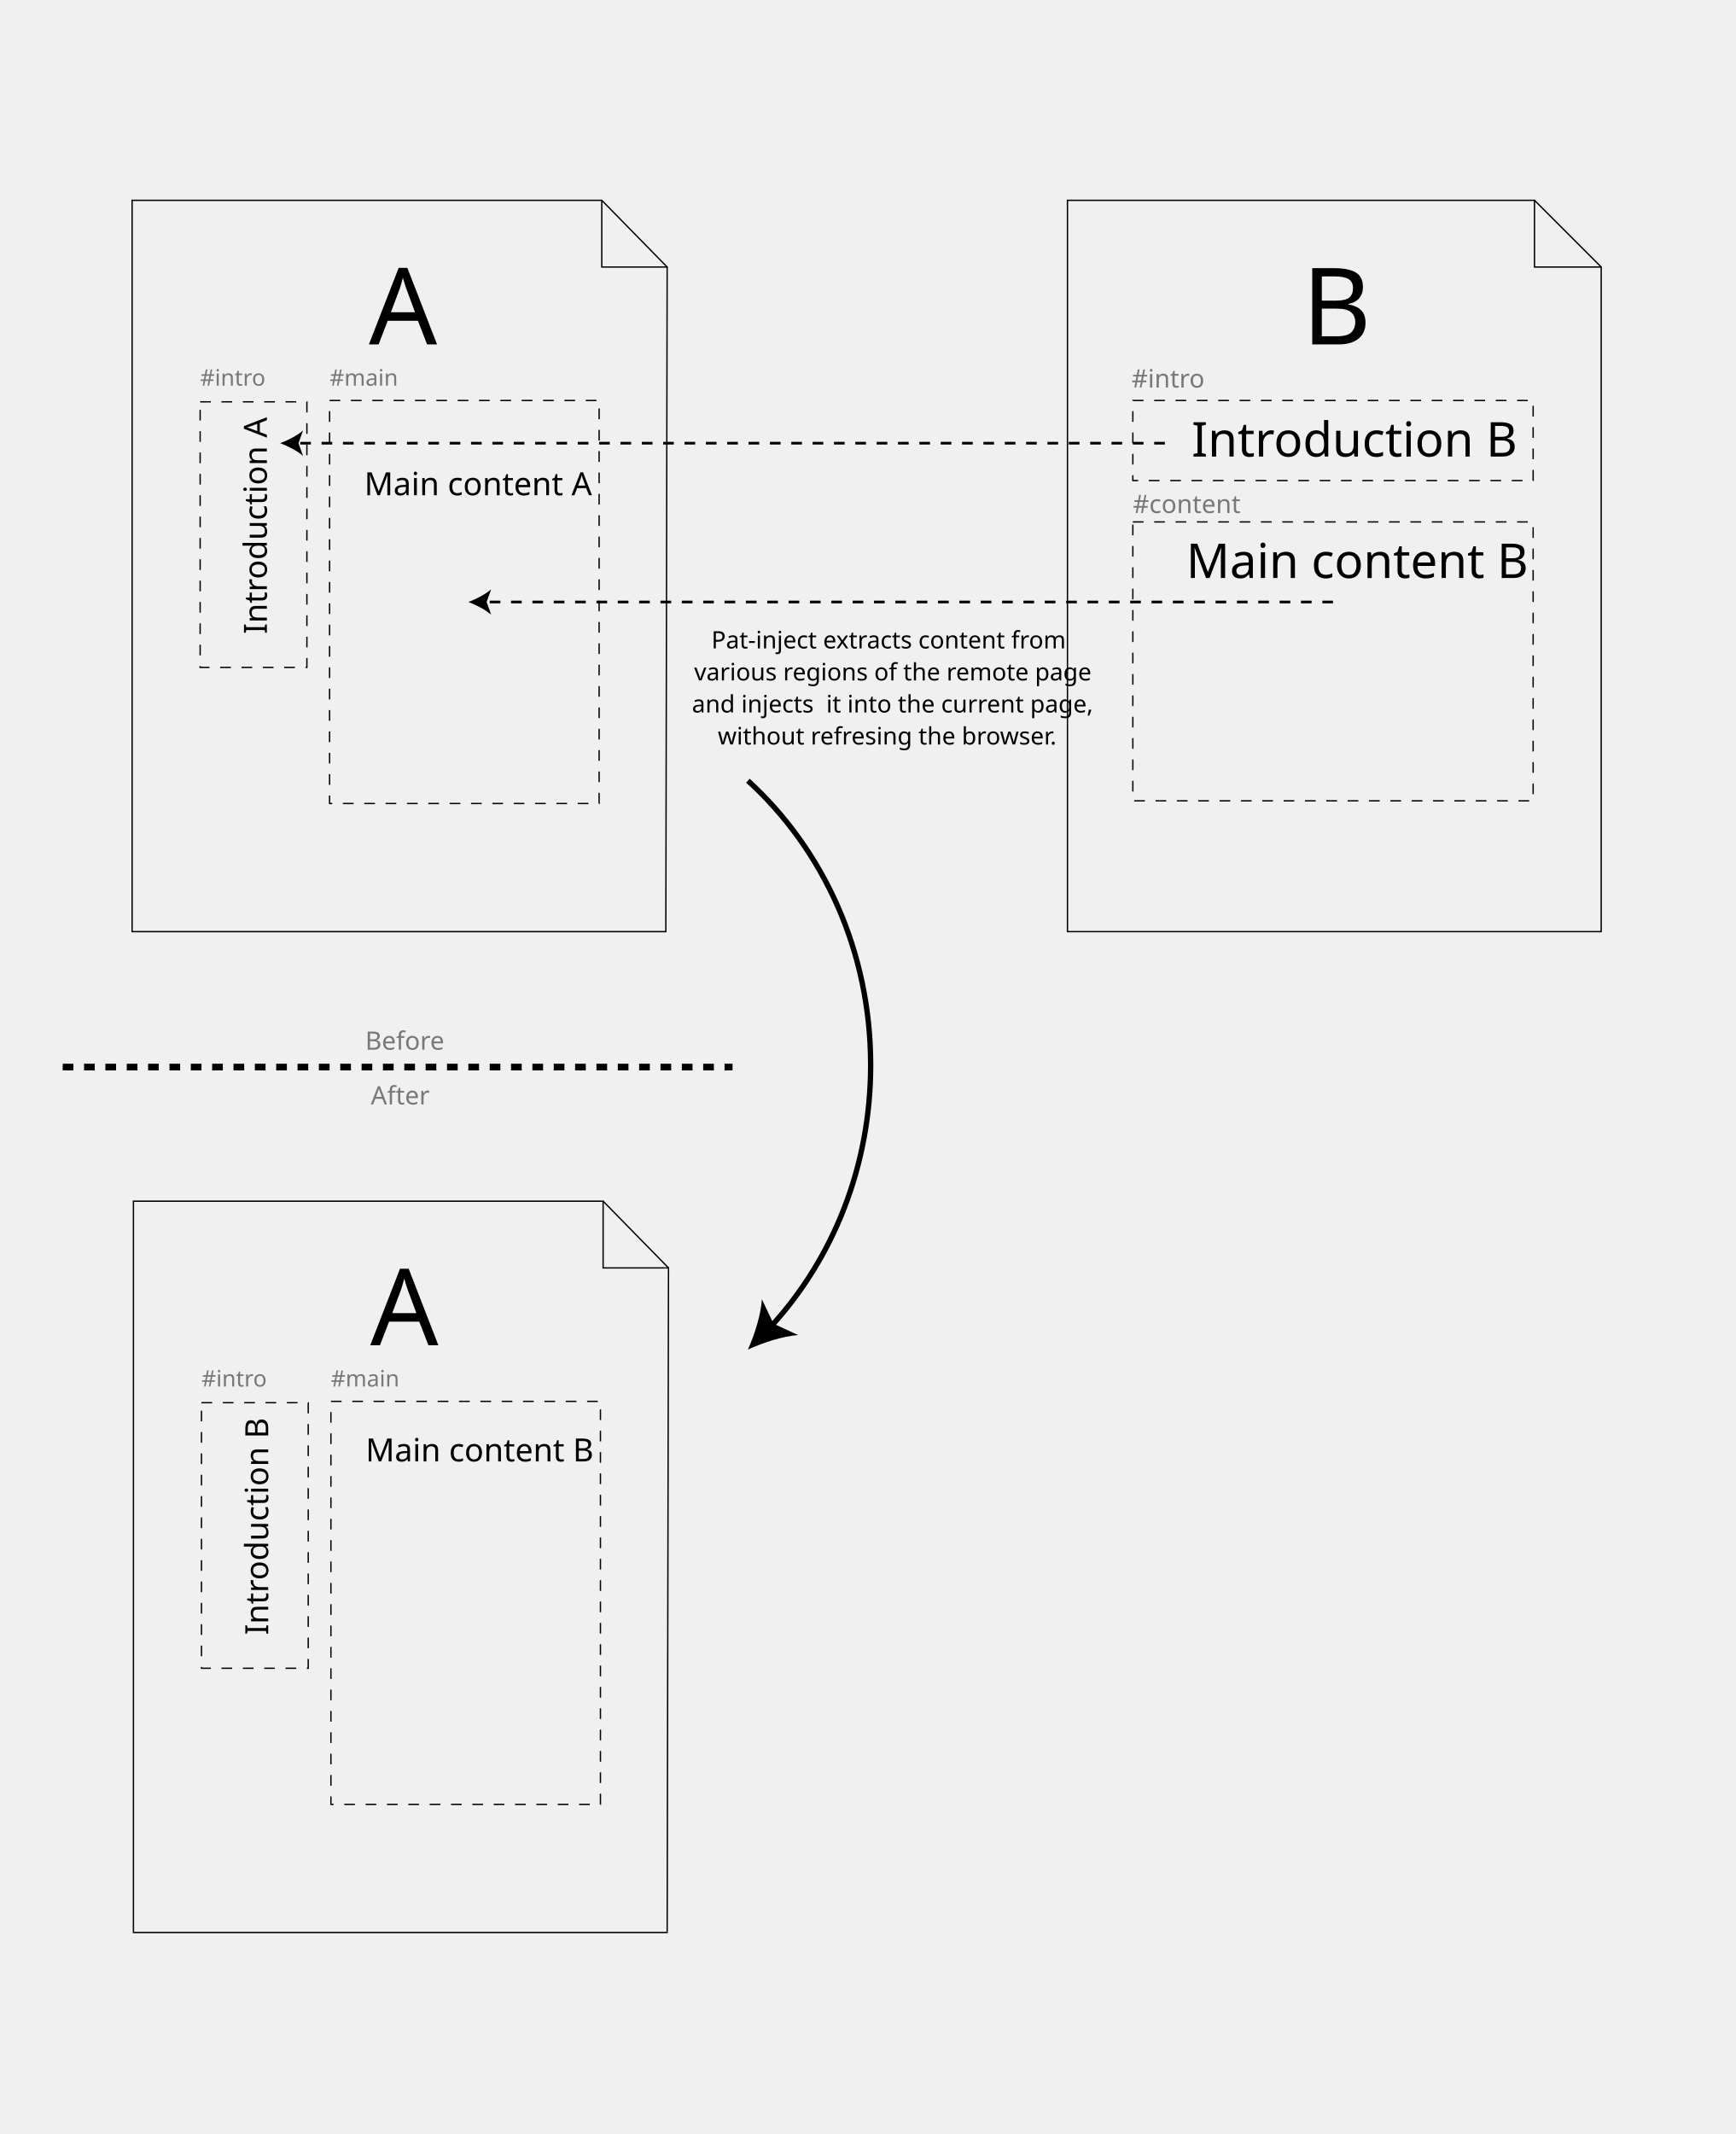
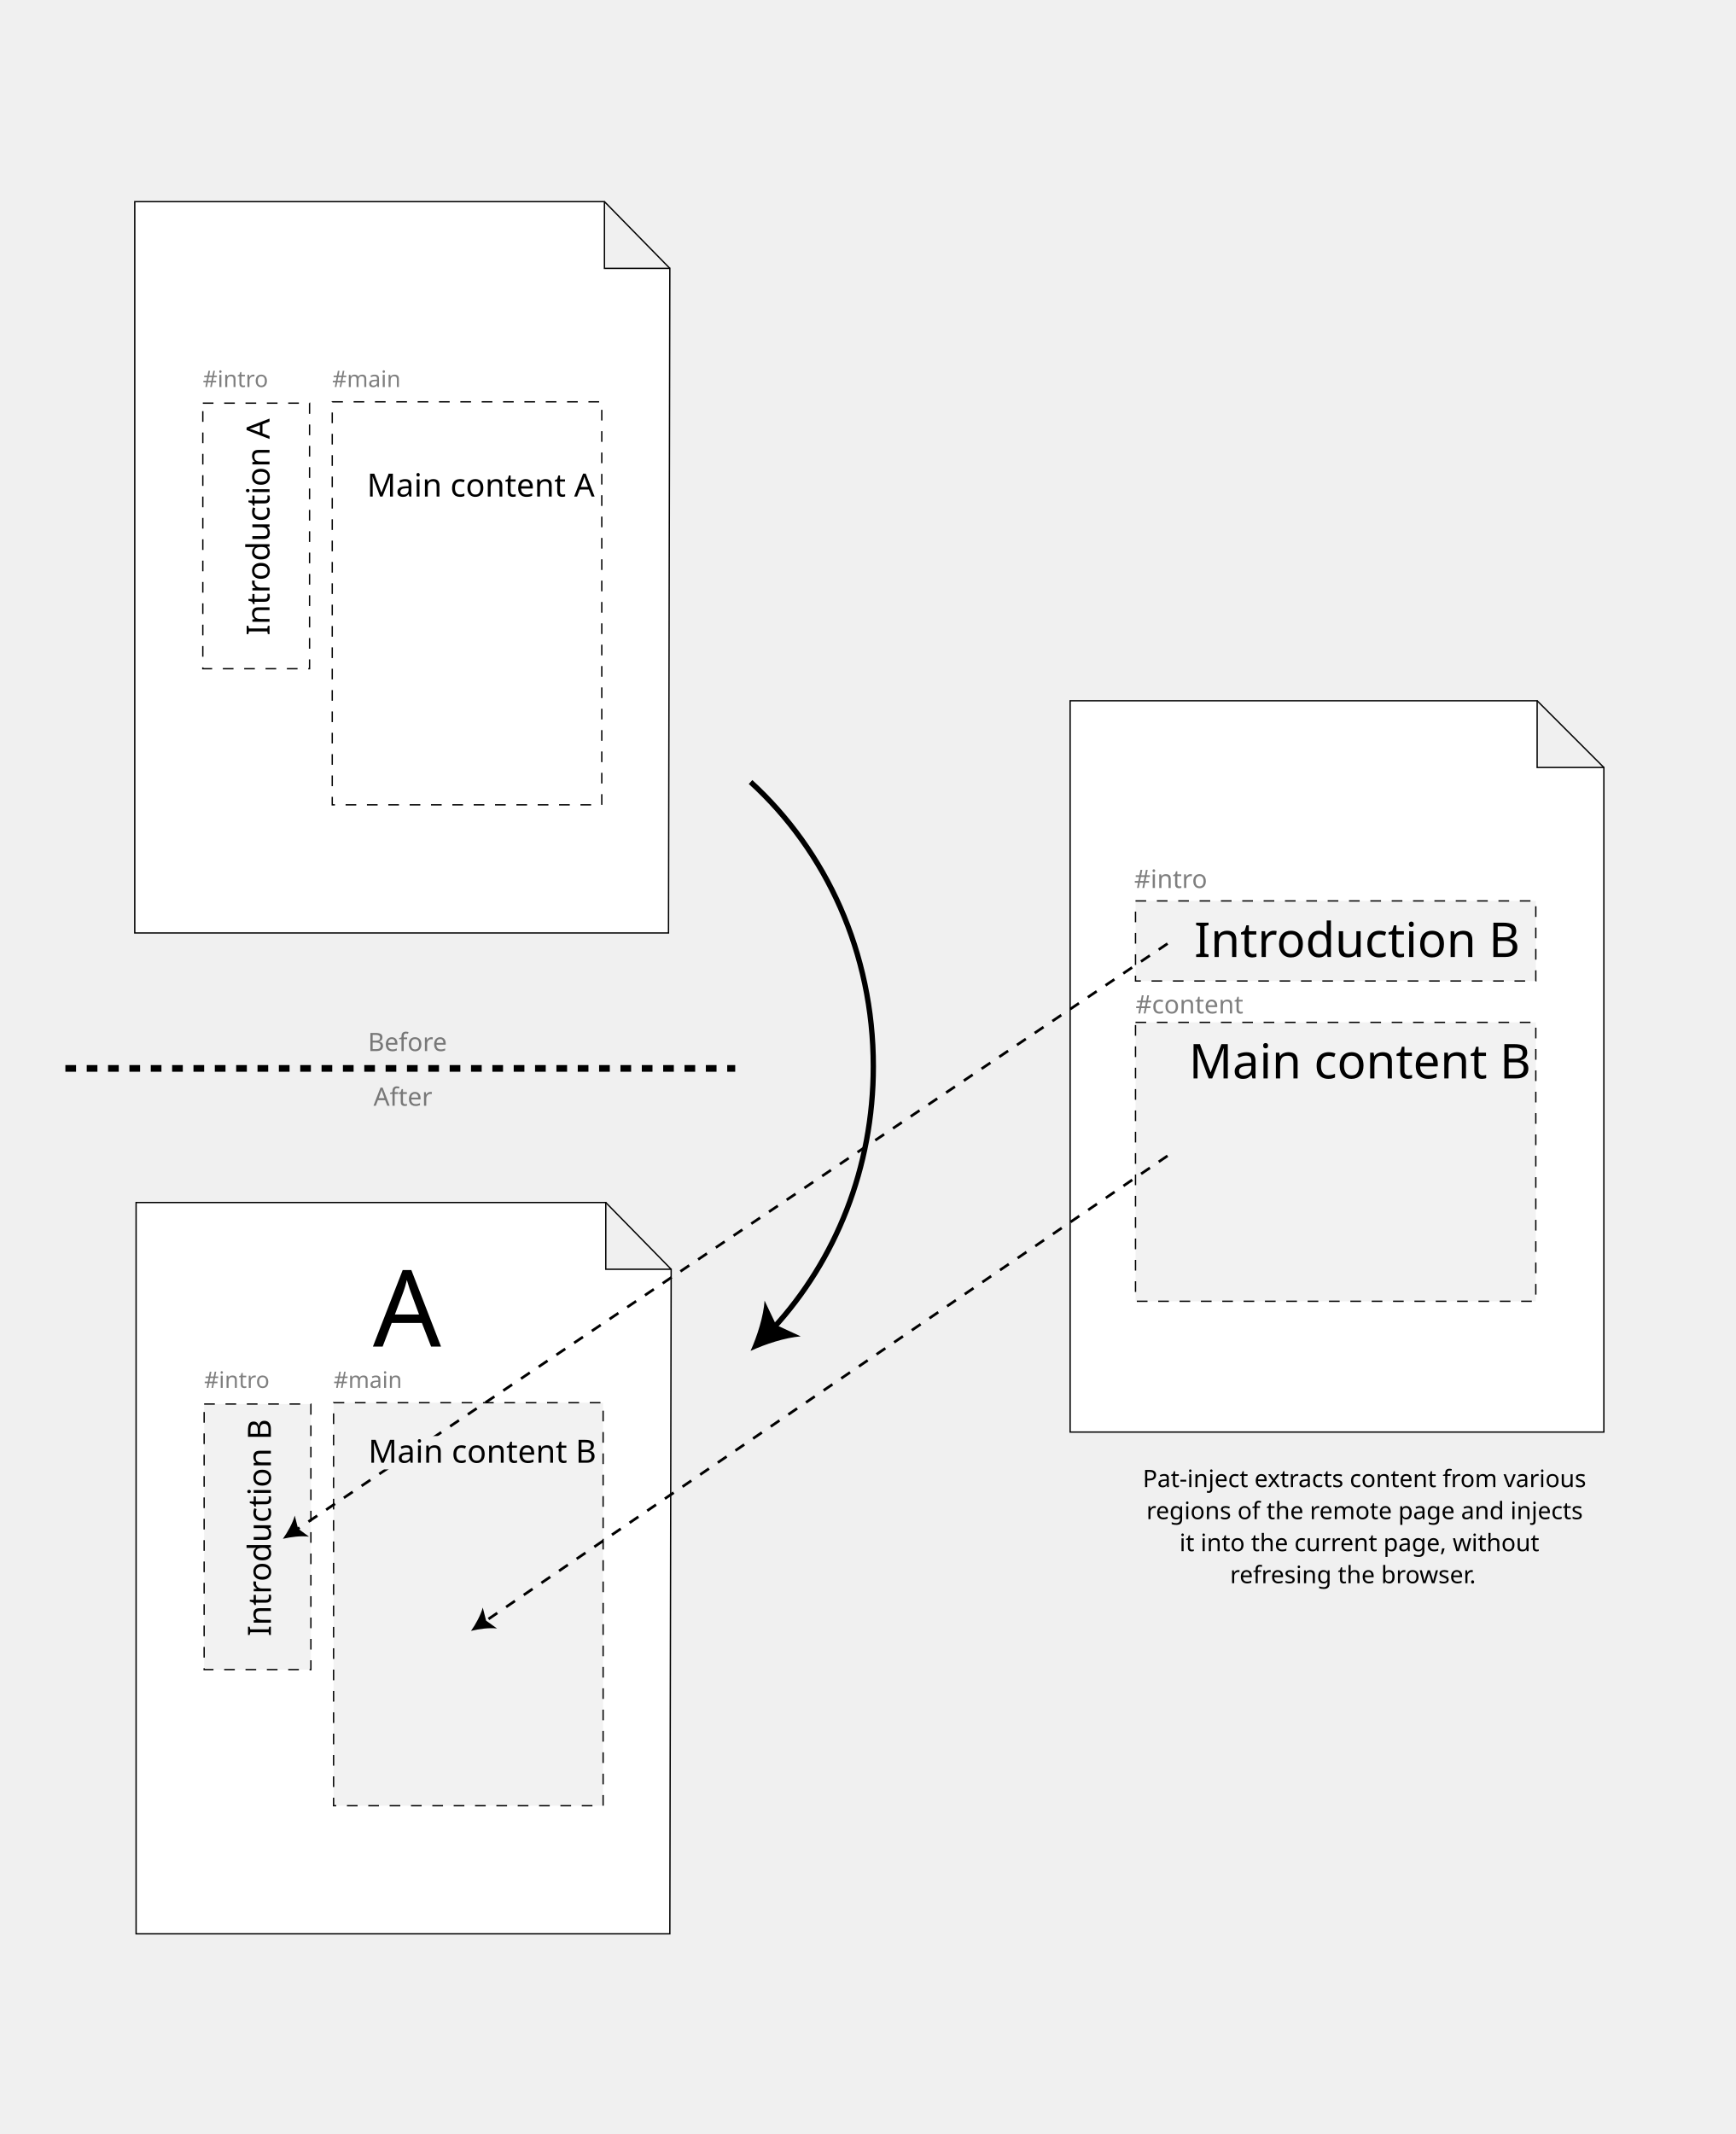
- <svg xmlns="http://www.w3.org/2000/svg" version="1.1" id="Laag_1" x="0px" y="0px" width="1300.4px" height="1599.1px" viewBox="0 0 1300.4 1599.1" enable-background="new 0 0 1300.4 1599.1" xml:space="preserve">
+ <svg xmlns="http://www.w3.org/2000/svg" version="1.1" id="Laag_1" x="0px" y="0px" width="1300.4px" height="1599.1px" viewBox="10 -399.1 1300.4 1599.1" enable-background="new 10 -399.1 1300.4 1599.1" xml:space="preserve">
  <g>
-     <polygon fill="none" stroke="#000000" stroke-miterlimit="10" points="1150,200.1 1150,150.1 800,150.1 800,698.1 1200,698.1    1200,200.1  " />
-     <line fill="none" stroke="#000000" stroke-miterlimit="10" x1="1150" y1="150.1" x2="1200" y2="200.1" />
+     <polygon fill="#FFFFFF" stroke="#000000" stroke-miterlimit="10" points="1162,176 1162,126 812,126 812,674 1212,674 1212,176     " />
+     <line fill="#FFFFFF" stroke="#000000" stroke-miterlimit="10" x1="1162" y1="126" x2="1212" y2="176" />
  </g>
-   <rect x="849" y="391.1" fill="none" stroke="#000000" stroke-miterlimit="10" stroke-dasharray="8" width="300" height="209" />
-   <text transform="matrix(1 0 0 1 888.9999 433.1032)" font-family="'SourceSansPro-Regular'" font-size="36">Main content B</text>
-   <rect x="847" y="201.1" fill="none" width="304" height="78" />
-   <text transform="matrix(1 0 0 1 975.6802 258.0621)" font-family="'SourceSansPro-Regular'" font-size="80">B</text>
-   <rect x="848" y="277.1" fill="none" width="111" height="20" />
-   <text transform="matrix(1 0 0 1 848 290.4029)" opacity="0.5" font-family="'PTMono-Regular'" font-size="19">#intro</text>
+   <rect x="861" y="367" fill="#F2F2F2" stroke="#000000" stroke-miterlimit="10" stroke-dasharray="8" width="300" height="209" />
+   <text transform="matrix(1 0 0 1 900.9999 409.0032)" font-family="'SourceSansPro-Regular'" font-size="36">Main content B</text>
+   <rect x="859" y="177" fill="none" width="304" height="78" />
+   <text transform="matrix(1 0 0 1 987.6802 233.9621)" fill="#FFFFFF" font-family="'SourceSansPro-Regular'" font-size="80">B</text>
+   <rect x="860" y="253" fill="none" width="111" height="20" />
+   <text transform="matrix(1 0 0 1 860 266.3029)" opacity="0.5" font-family="'PTMono-Regular'" font-size="19">#intro</text>
  <g>
-     <polygon fill="none" stroke="#000000" stroke-miterlimit="10" points="451,200.1 451,150.1 99,150.1 99,698.1 499,698.1 500,200.1     " />
-     <line fill="none" stroke="#000000" stroke-miterlimit="10" x1="451" y1="150.1" x2="500" y2="200.1" />
+     <polygon fill="#FFFFFF" stroke="#000000" stroke-miterlimit="10" points="463,-198 463,-248 111,-248 111,300 511,300 512,-198     " />
+     <line fill="#FFFFFF" stroke="#000000" stroke-miterlimit="10" x1="463" y1="-248" x2="512" y2="-198" />
  </g>
-   <rect x="247" y="300.1" fill="none" stroke="#000000" stroke-miterlimit="10" stroke-dasharray="8" width="202" height="302" />
-   <text transform="matrix(1 0 0 1 272.9999 371.1032)" font-family="'SourceSansPro-Regular'" font-size="24">Main content A</text>
-   <rect x="146" y="201.1" fill="none" width="304" height="78" />
-   <text transform="matrix(1 0 0 1 276.4805 258.0621)" font-family="'SourceSansPro-Regular'" font-size="80">A</text>
-   <rect x="247" y="277.1" fill="none" width="201" height="20" />
-   <text transform="matrix(1 0 0 1 247 289.003)" opacity="0.5" font-family="'PTMono-Regular'" font-size="17">#main</text>
+   <rect x="259" y="-98" fill="none" stroke="#000000" stroke-miterlimit="10" stroke-dasharray="8" width="202" height="302" />
+   <text transform="matrix(1 0 0 1 284.9999 -26.9968)" font-family="'SourceSansPro-Regular'" font-size="24">Main content A</text>
+   <rect x="158" y="-197" fill="none" width="304" height="78" />
+   <text transform="matrix(1 0 0 1 288.4805 -140.0379)" fill="#FFFFFF" font-family="'SourceSansPro-Regular'" font-size="80">A</text>
+   <rect x="259" y="-121" fill="none" width="201" height="20" />
+   <text transform="matrix(1 0 0 1 259 -109.097)" opacity="0.5" font-family="'PTMono-Regular'" font-size="17">#main</text>
+   <line fill="none" stroke="#000000" stroke-width="5" stroke-miterlimit="10" stroke-dasharray="8" x1="59" y1="401.5" x2="561" y2="401.5" />
+   <rect x="62" y="375" fill="none" width="499" height="20" />
+   <text transform="matrix(1 0 0 1 285.7363 388.4929)" opacity="0.5" font-family="'MyriadPro-Regular'" font-size="19">Before</text>
+   <rect x="60" y="416" fill="none" width="499" height="20" />
+   <text transform="matrix(1 0 0 1 289.9019 429.4929)" opacity="0.5" font-family="'MyriadPro-Regular'" font-size="19">After</text>
  <g>
    <g>
-       <line fill="none" stroke="#000000" stroke-width="2" stroke-miterlimit="10" stroke-dasharray="8,8" x1="999" y1="451.1" x2="363" y2="451.1" />
+       <path fill="none" stroke="#000000" stroke-width="4" stroke-miterlimit="10" d="M589.6,596.1c46.6-50.8,74.9-119.9,74.9-196.1    c0-85.1-35.3-161.4-92-213.1" />
      <g>
-         <path d="M351,451.1c5.7-2.1,12.7-5.7,17.1-9.5l-3.4,9.5l3.4,9.5C363.7,456.8,356.7,453.2,351,451.1z" />
+         <path d="M572.5,613.2c11-5.1,26-10,37.6-10.9l-18.4-8.5l-8.7-18.3C582.3,587,577.5,602.1,572.5,613.2z" />
      </g>
    </g>
  </g>
-   <line fill="none" stroke="#000000" stroke-width="5" stroke-miterlimit="10" stroke-dasharray="8" x1="47" y1="799.6" x2="549" y2="799.6" />
-   <rect x="50" y="773.1" fill="none" width="499" height="20" />
-   <text transform="matrix(1 0 0 1 273.7363 786.5928)" opacity="0.5" font-family="'MyriadPro-Regular'" font-size="19">Before</text>
-   <rect x="48" y="814.1" fill="none" width="499" height="20" />
-   <text transform="matrix(1 0 0 1 277.9019 827.5928)" opacity="0.5" font-family="'MyriadPro-Regular'" font-size="19">After</text>
+   <rect x="863.9" y="702.5" fill="none" width="300" height="110.2" />
+   <text transform="matrix(1 0 0 1 866.4436 715.2589)">
+     <tspan x="0" y="0" font-family="'MyriadPro-Regular'" font-size="18">Pat-inject extracts content from various </tspan>
+     <tspan x="2.7" y="24" font-family="'MyriadPro-Regular'" font-size="18">regions of the remote page and injects  </tspan>
+     <tspan x="27.5" y="48" font-family="'MyriadPro-Regular'" font-size="18">it into the current page, without </tspan>
+     <tspan x="65.4" y="72" font-family="'MyriadPro-Regular'" font-size="18">refresing the browser.</tspan>
+   </text>
+   <rect x="162" y="-97" fill="none" stroke="#000000" stroke-miterlimit="10" stroke-dasharray="8" width="80" height="199" />
+   <text transform="matrix(4.489659e-11 -1 1 4.489659e-11 212.0001 77.0035)" font-family="'SourceSansPro-Regular'" font-size="24">Introduction A</text>
+   <rect x="162" y="-121" fill="none" width="201" height="20" />
+   <text transform="matrix(1 0 0 1 162 -109.097)" opacity="0.5" font-family="'PTMono-Regular'" font-size="17">#intro</text>
+   <rect x="861" y="276" fill="#F2F2F2" stroke="#000000" stroke-miterlimit="10" stroke-dasharray="8" width="300" height="60" />
+   <text transform="matrix(1 0 0 1 904.9999 318.0032)" font-family="'SourceSansPro-Regular'" font-size="36">Introduction B</text>
+   <rect x="861" y="347" fill="none" width="111" height="20" />
+   <text transform="matrix(1 0 0 1 861 360.3029)" opacity="0.5" font-family="'PTMono-Regular'" font-size="19">#content</text>
+   <g>
+     <polygon fill="#FFFFFF" stroke="#000000" stroke-miterlimit="10" points="464,552 464,502 112,502 112,1050 512,1050 513,552  " />
+     <line fill="#FFFFFF" stroke="#000000" stroke-miterlimit="10" x1="464" y1="502" x2="513" y2="552" />
+   </g>
+   <rect x="260" y="652" fill="#F2F2F2" stroke="#000000" stroke-miterlimit="10" stroke-dasharray="8" width="202" height="302" />
+   <rect x="159" y="553" fill="none" width="304" height="78" />
+   <text transform="matrix(1 0 0 1 289.4805 609.9621)" font-family="'SourceSansPro-Regular'" font-size="80">A</text>
+   <rect x="260" y="629" fill="none" width="201" height="20" />
+   <text transform="matrix(1 0 0 1 260 640.903)" opacity="0.5" font-family="'PTMono-Regular'" font-size="17">#main</text>
+   <rect x="163" y="653" fill="#F2F2F2" stroke="#000000" stroke-miterlimit="10" stroke-dasharray="8" width="80" height="199" />
+   <text transform="matrix(4.489659e-11 -1 1 4.489659e-11 213.0001 827.0035)" font-family="'SourceSansPro-Regular'" font-size="24">Introduction B</text>
+   <rect x="163" y="629" fill="none" width="201" height="20" />
+   <text transform="matrix(1 0 0 1 163 640.903)" opacity="0.5" font-family="'PTMono-Regular'" font-size="17">#intro</text>
  <g>
    <g>
-       <path fill="none" stroke="#000000" stroke-width="4" stroke-miterlimit="10" d="M577.6,994.2c46.6-50.8,74.9-119.9,74.9-196.1    c0-85.1-35.3-161.4-92-213.1" />
+       <line fill="none" stroke="#000000" stroke-width="2" stroke-miterlimit="10" stroke-dasharray="8,8" x1="885" y1="308" x2="232" y2="747.3" />
      <g>
-         <path d="M560.5,1011.3c11-5.1,26-10,37.6-10.9l-18.4-8.5l-8.7-18.3C570.3,985.1,565.5,1000.2,560.5,1011.3z" />
+         <path d="M222,754c3.5-4.9,7.4-11.8,8.9-17.4l2.5,9.8l8.2,6C235.7,751.6,227.9,752.6,222,754z" />
      </g>
    </g>
  </g>
-   <rect x="514" y="473.1" fill="none" width="275" height="110.2" />
-   <text transform="matrix(1 0 0 1 533.1426 485.8832)">
-     <tspan x="0" y="0" font-family="'MyriadPro-Regular'" font-size="18">Pat-inject extracts content from </tspan>
-     <tspan x="-12.9" y="24" font-family="'MyriadPro-Regular'" font-size="18">various regions of the remote page </tspan>
-     <tspan x="-14.6" y="48" font-family="'MyriadPro-Regular'" font-size="18">and injects  it into the current page, </tspan>
-     <tspan x="4.8" y="72" font-family="'MyriadPro-Regular'" font-size="18">without refresing the browser.</tspan>
-   </text>
-   <rect x="150" y="301.1" fill="none" stroke="#000000" stroke-miterlimit="10" stroke-dasharray="8" width="80" height="199" />
-   <text transform="matrix(4.489659e-11 -1 1 4.489659e-11 200.0001 475.1031)" font-family="'SourceSansPro-Regular'" font-size="24">Introduction A</text>
-   <rect x="150" y="277.1" fill="none" width="201" height="20" />
-   <text transform="matrix(1 0 0 1 150 289.003)" opacity="0.5" font-family="'PTMono-Regular'" font-size="17">#intro</text>
-   <rect x="849" y="300.1" fill="none" stroke="#000000" stroke-miterlimit="10" stroke-dasharray="8" width="300" height="60" />
-   <text transform="matrix(1 0 0 1 892.9999 342.1032)" font-family="'SourceSansPro-Regular'" font-size="36">Introduction B</text>
-   <rect x="849" y="371.1" fill="none" width="111" height="20" />
-   <text transform="matrix(1 0 0 1 849 384.4029)" opacity="0.5" font-family="'PTMono-Regular'" font-size="19">#content</text>
-   <g>
-     <polygon fill="none" stroke="#000000" stroke-miterlimit="10" points="452,950.1 452,900.1 100,900.1 100,1448.1 500,1448.1    501,950.1  " />
-     <line fill="none" stroke="#000000" stroke-miterlimit="10" x1="452" y1="900.1" x2="501" y2="950.1" />
-   </g>
-   <rect x="248" y="1050.1" fill="none" stroke="#000000" stroke-miterlimit="10" stroke-dasharray="8" width="202" height="302" />
-   <text transform="matrix(1 0 0 1 273.9999 1095.103)" font-family="'SourceSansPro-Regular'" font-size="24">Main content B</text>
-   <rect x="147" y="951.1" fill="none" width="304" height="78" />
-   <text transform="matrix(1 0 0 1 277.4805 1008.062)" font-family="'SourceSansPro-Regular'" font-size="80">A</text>
-   <rect x="248" y="1027.1" fill="none" width="201" height="20" />
-   <text transform="matrix(1 0 0 1 248 1039.003)" opacity="0.5" font-family="'PTMono-Regular'" font-size="17">#main</text>
-   <rect x="151" y="1051.1" fill="none" stroke="#000000" stroke-miterlimit="10" stroke-dasharray="8" width="80" height="199" />
-   <text transform="matrix(4.489659e-11 -1 1 4.489659e-11 201.0001 1225.103)" font-family="'SourceSansPro-Regular'" font-size="24">Introduction B</text>
-   <rect x="151" y="1027.1" fill="none" width="201" height="20" />
-   <text transform="matrix(1 0 0 1 151 1039.003)" opacity="0.5" font-family="'PTMono-Regular'" font-size="17">#intro</text>
  <g>
    <g>
-       <line fill="none" stroke="#000000" stroke-width="2" stroke-miterlimit="10" stroke-dasharray="8,8" x1="873" y1="332.1" x2="222" y2="332.1" />
+       <line fill="none" stroke="#000000" stroke-width="2" stroke-miterlimit="10" stroke-dasharray="8,8" x1="885" y1="467" x2="373" y2="816.2" />
      <g>
-         <path d="M210,332.1c5.7-2.1,12.7-5.7,17.1-9.5l-3.4,9.5l3.4,9.5C222.7,337.8,215.7,334.2,210,332.1z" />
+         <path d="M363,823c3.5-4.9,7.3-11.9,8.8-17.5l2.5,9.8l8.2,5.9C376.7,820.5,368.9,821.5,363,823z" />
      </g>
    </g>
  </g>
+   <rect x="282" y="677" fill="#F2F2F2" width="158" height="25" />
+   <text transform="matrix(1 0 0 1 285.9999 697.0032)" font-family="'SourceSansPro-Regular'" font-size="24">Main content B</text>
</svg>
